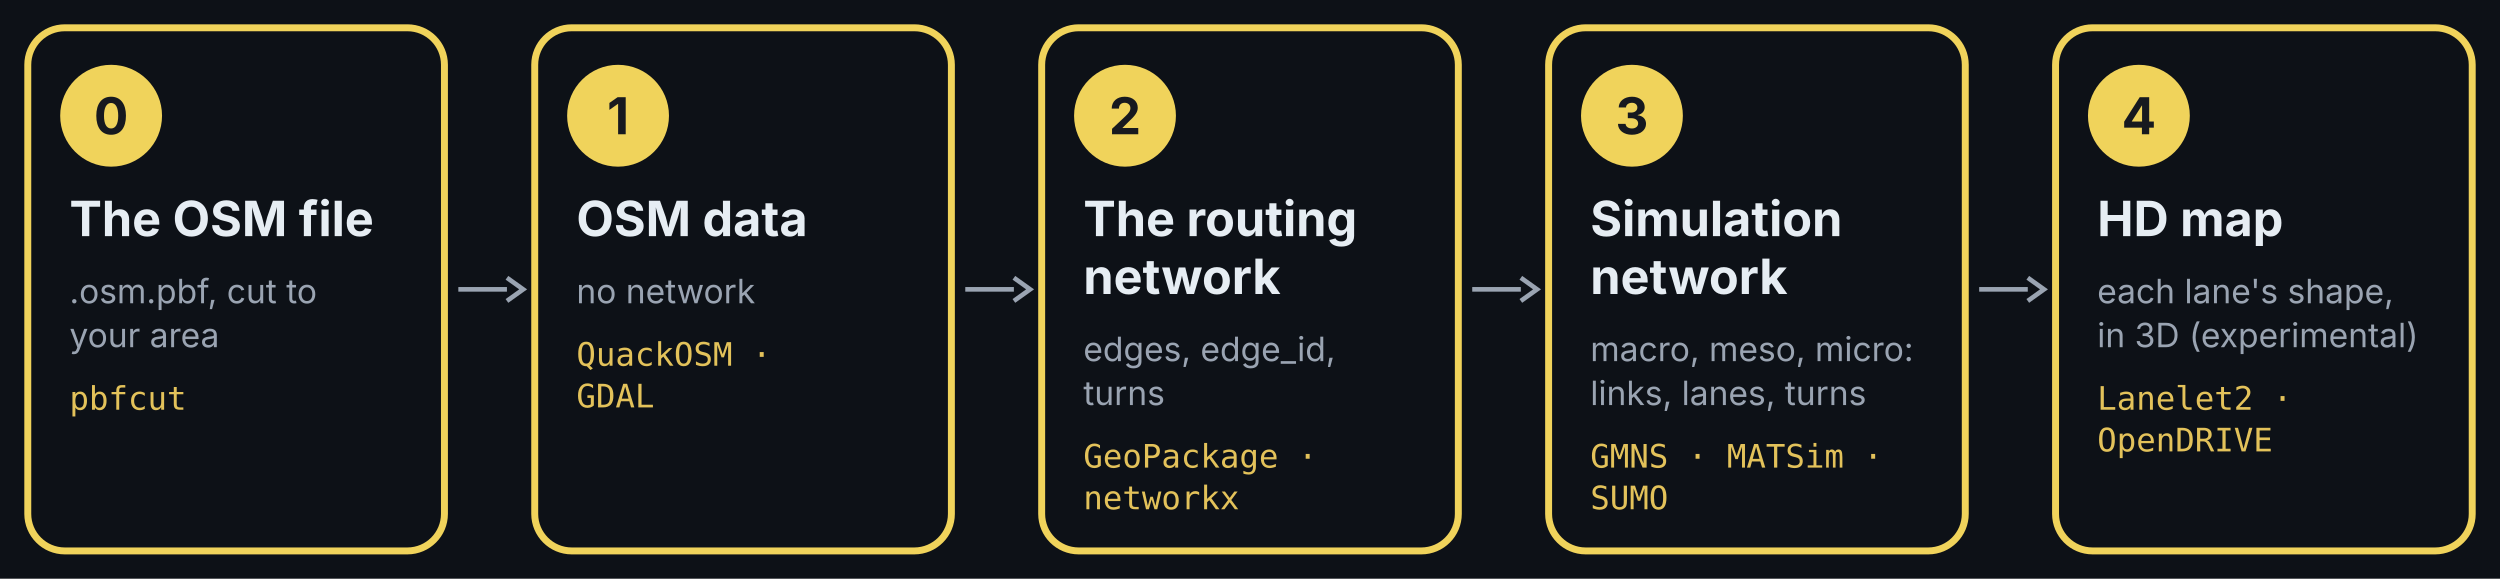
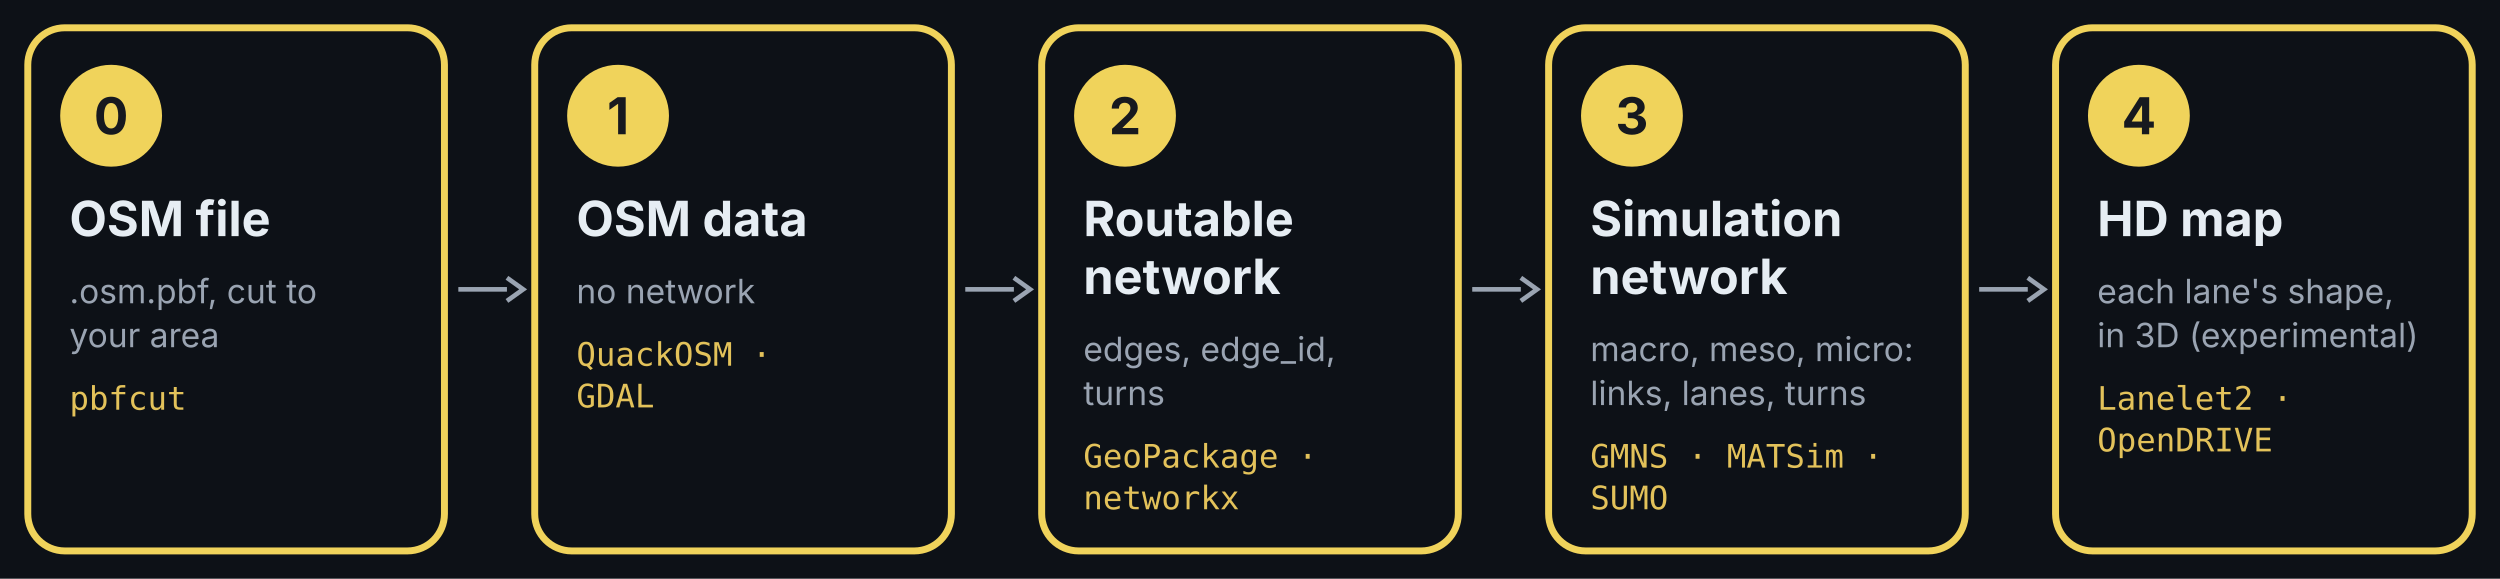
<svg xmlns="http://www.w3.org/2000/svg" width="1080" height="250" viewBox="0 0 1080 250" font-family="Inter, -apple-system, Segoe UI, Helvetica, Arial, sans-serif">
  <rect width="1080" height="250" fill="#0d1117" />
  <rect x="12" y="12" width="180" height="226" rx="16" fill="none" stroke="#f0d35b" stroke-width="3" />
  <circle cx="48" cy="50" r="22" fill="#f0d35b" />
  <text x="48" y="58" font-size="22" font-weight="700" text-anchor="middle" fill="#17191f">0</text>
-   <text x="30" y="102" font-size="21" font-weight="700" fill="#e6edf3">The OSM file</text>
+   <text x="30" y="102" font-size="21" font-weight="700" fill="#e6edf3">OSM file</text>
  <text x="30" y="131" font-size="14.5" fill="#9aa4b2">.osm.pbf, cut to</text>
  <text x="30" y="150" font-size="14.5" fill="#9aa4b2">your area</text>
  <text x="30" y="177" font-size="14" font-family="SFMono-Regular, Menlo, Consolas, monospace" fill="#e3c25a">pbfcut</text>
  <path d="M198 125.0 h21" stroke="#9aa4b2" stroke-width="2" fill="none" />
  <path d="M219 120.0 l7 5 l-7 5" stroke="#9aa4b2" stroke-width="2" fill="none" />
  <rect x="231" y="12" width="180" height="226" rx="16" fill="none" stroke="#f0d35b" stroke-width="3" />
  <circle cx="267" cy="50" r="22" fill="#f0d35b" />
  <text x="267" y="58" font-size="22" font-weight="700" text-anchor="middle" fill="#17191f">1</text>
  <text x="249" y="102" font-size="21" font-weight="700" fill="#e6edf3">OSM data</text>
  <text x="249" y="131" font-size="14.5" fill="#9aa4b2">no network</text>
  <text x="249" y="158" font-size="14" font-family="SFMono-Regular, Menlo, Consolas, monospace" fill="#e3c25a">QuackOSM ·</text>
  <text x="249" y="176" font-size="14" font-family="SFMono-Regular, Menlo, Consolas, monospace" fill="#e3c25a">GDAL</text>
  <path d="M417 125.0 h21" stroke="#9aa4b2" stroke-width="2" fill="none" />
  <path d="M438 120.0 l7 5 l-7 5" stroke="#9aa4b2" stroke-width="2" fill="none" />
  <rect x="450" y="12" width="180" height="226" rx="16" fill="none" stroke="#f0d35b" stroke-width="3" />
  <circle cx="486" cy="50" r="22" fill="#f0d35b" />
  <text x="486" y="58" font-size="22" font-weight="700" text-anchor="middle" fill="#17191f">2</text>
-   <text x="468" y="102" font-size="21" font-weight="700" fill="#e6edf3">The routing</text>
+   <text x="468" y="102" font-size="21" font-weight="700" fill="#e6edf3">Routable</text>
  <text x="468" y="127" font-size="21" font-weight="700" fill="#e6edf3">network</text>
  <text x="468" y="156" font-size="14.5" fill="#9aa4b2">edges, edge_id,</text>
  <text x="468" y="175" font-size="14.5" fill="#9aa4b2">turns</text>
  <text x="468" y="202" font-size="14" font-family="SFMono-Regular, Menlo, Consolas, monospace" fill="#e3c25a">GeoPackage ·</text>
  <text x="468" y="220" font-size="14" font-family="SFMono-Regular, Menlo, Consolas, monospace" fill="#e3c25a">networkx</text>
  <path d="M636 125.0 h21" stroke="#9aa4b2" stroke-width="2" fill="none" />
  <path d="M657 120.0 l7 5 l-7 5" stroke="#9aa4b2" stroke-width="2" fill="none" />
  <rect x="669" y="12" width="180" height="226" rx="16" fill="none" stroke="#f0d35b" stroke-width="3" />
  <circle cx="705" cy="50" r="22" fill="#f0d35b" />
  <text x="705" y="58" font-size="22" font-weight="700" text-anchor="middle" fill="#17191f">3</text>
  <text x="687" y="102" font-size="21" font-weight="700" fill="#e6edf3">Simulation</text>
  <text x="687" y="127" font-size="21" font-weight="700" fill="#e6edf3">network</text>
  <text x="687" y="156" font-size="14.5" fill="#9aa4b2">macro, meso, micro:</text>
  <text x="687" y="175" font-size="14.5" fill="#9aa4b2">links, lanes, turns</text>
  <text x="687" y="202" font-size="14" font-family="SFMono-Regular, Menlo, Consolas, monospace" fill="#e3c25a">GMNS · MATSim ·</text>
  <text x="687" y="220" font-size="14" font-family="SFMono-Regular, Menlo, Consolas, monospace" fill="#e3c25a">SUMO</text>
  <path d="M855 125.0 h21" stroke="#9aa4b2" stroke-width="2" fill="none" />
  <path d="M876 120.0 l7 5 l-7 5" stroke="#9aa4b2" stroke-width="2" fill="none" />
  <rect x="888" y="12" width="180" height="226" rx="16" fill="none" stroke="#f0d35b" stroke-width="3" />
  <circle cx="924" cy="50" r="22" fill="#f0d35b" />
  <text x="924" y="58" font-size="22" font-weight="700" text-anchor="middle" fill="#17191f">4</text>
  <text x="906" y="102" font-size="21" font-weight="700" fill="#e6edf3">HD map</text>
  <text x="906" y="131" font-size="14.5" fill="#9aa4b2">each lane's shape,</text>
  <text x="906" y="150" font-size="14.5" fill="#9aa4b2">in 3D (experimental)</text>
  <text x="906" y="177" font-size="14" font-family="SFMono-Regular, Menlo, Consolas, monospace" fill="#e3c25a">Lanelet2 ·</text>
  <text x="906" y="195" font-size="14" font-family="SFMono-Regular, Menlo, Consolas, monospace" fill="#e3c25a">OpenDRIVE</text>
</svg>
